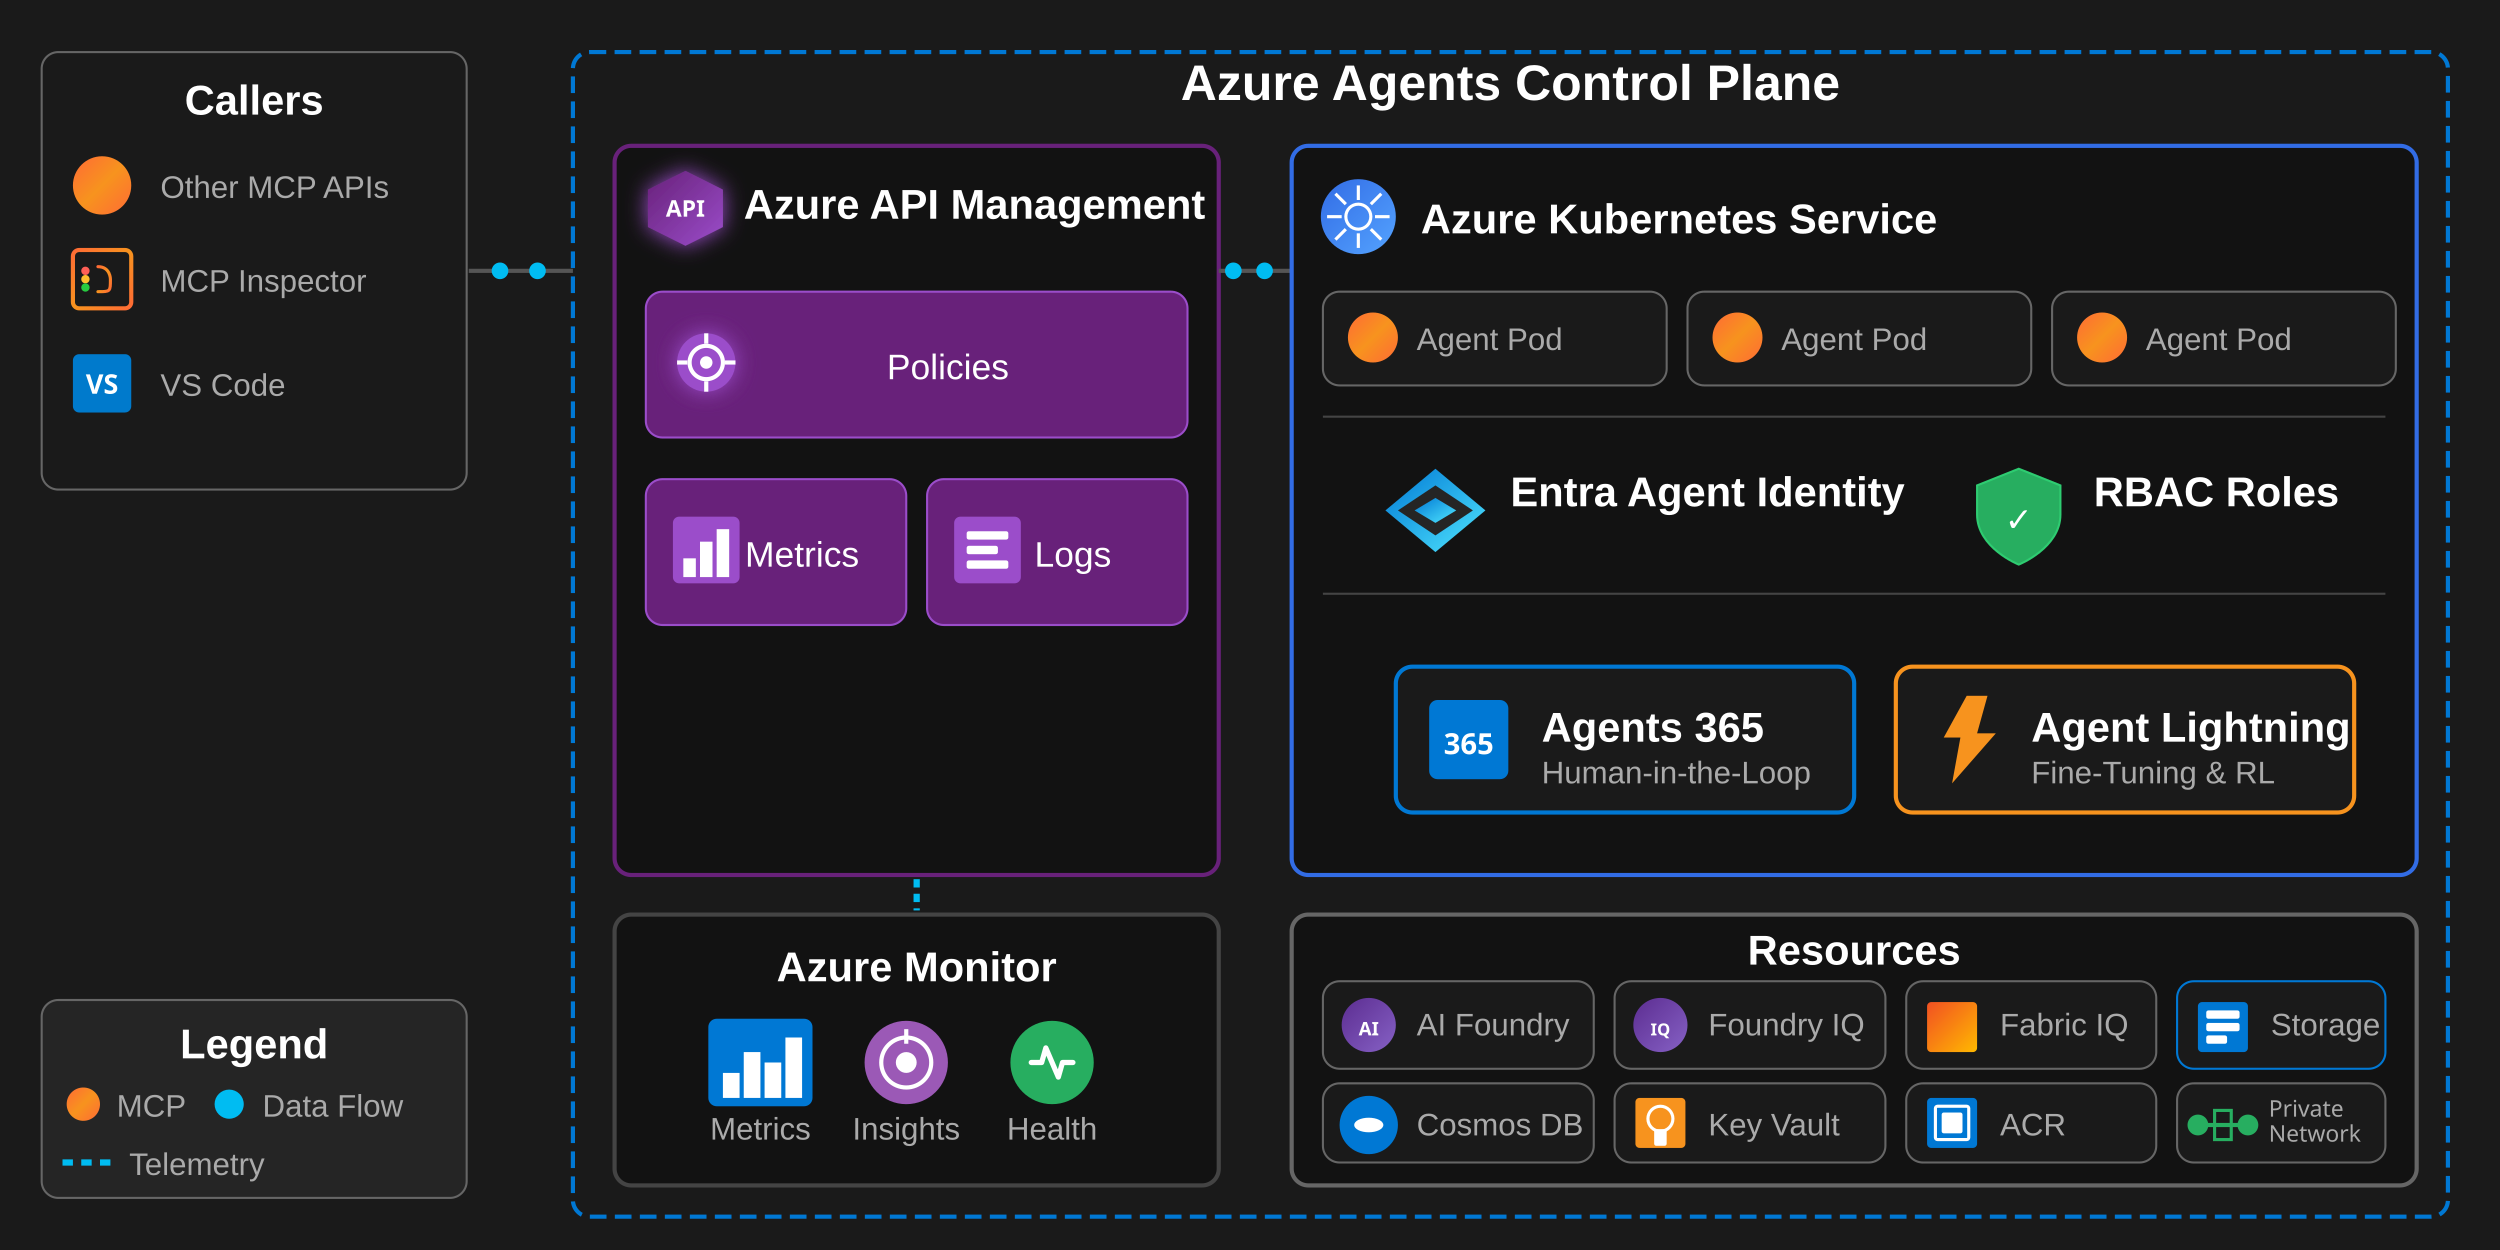
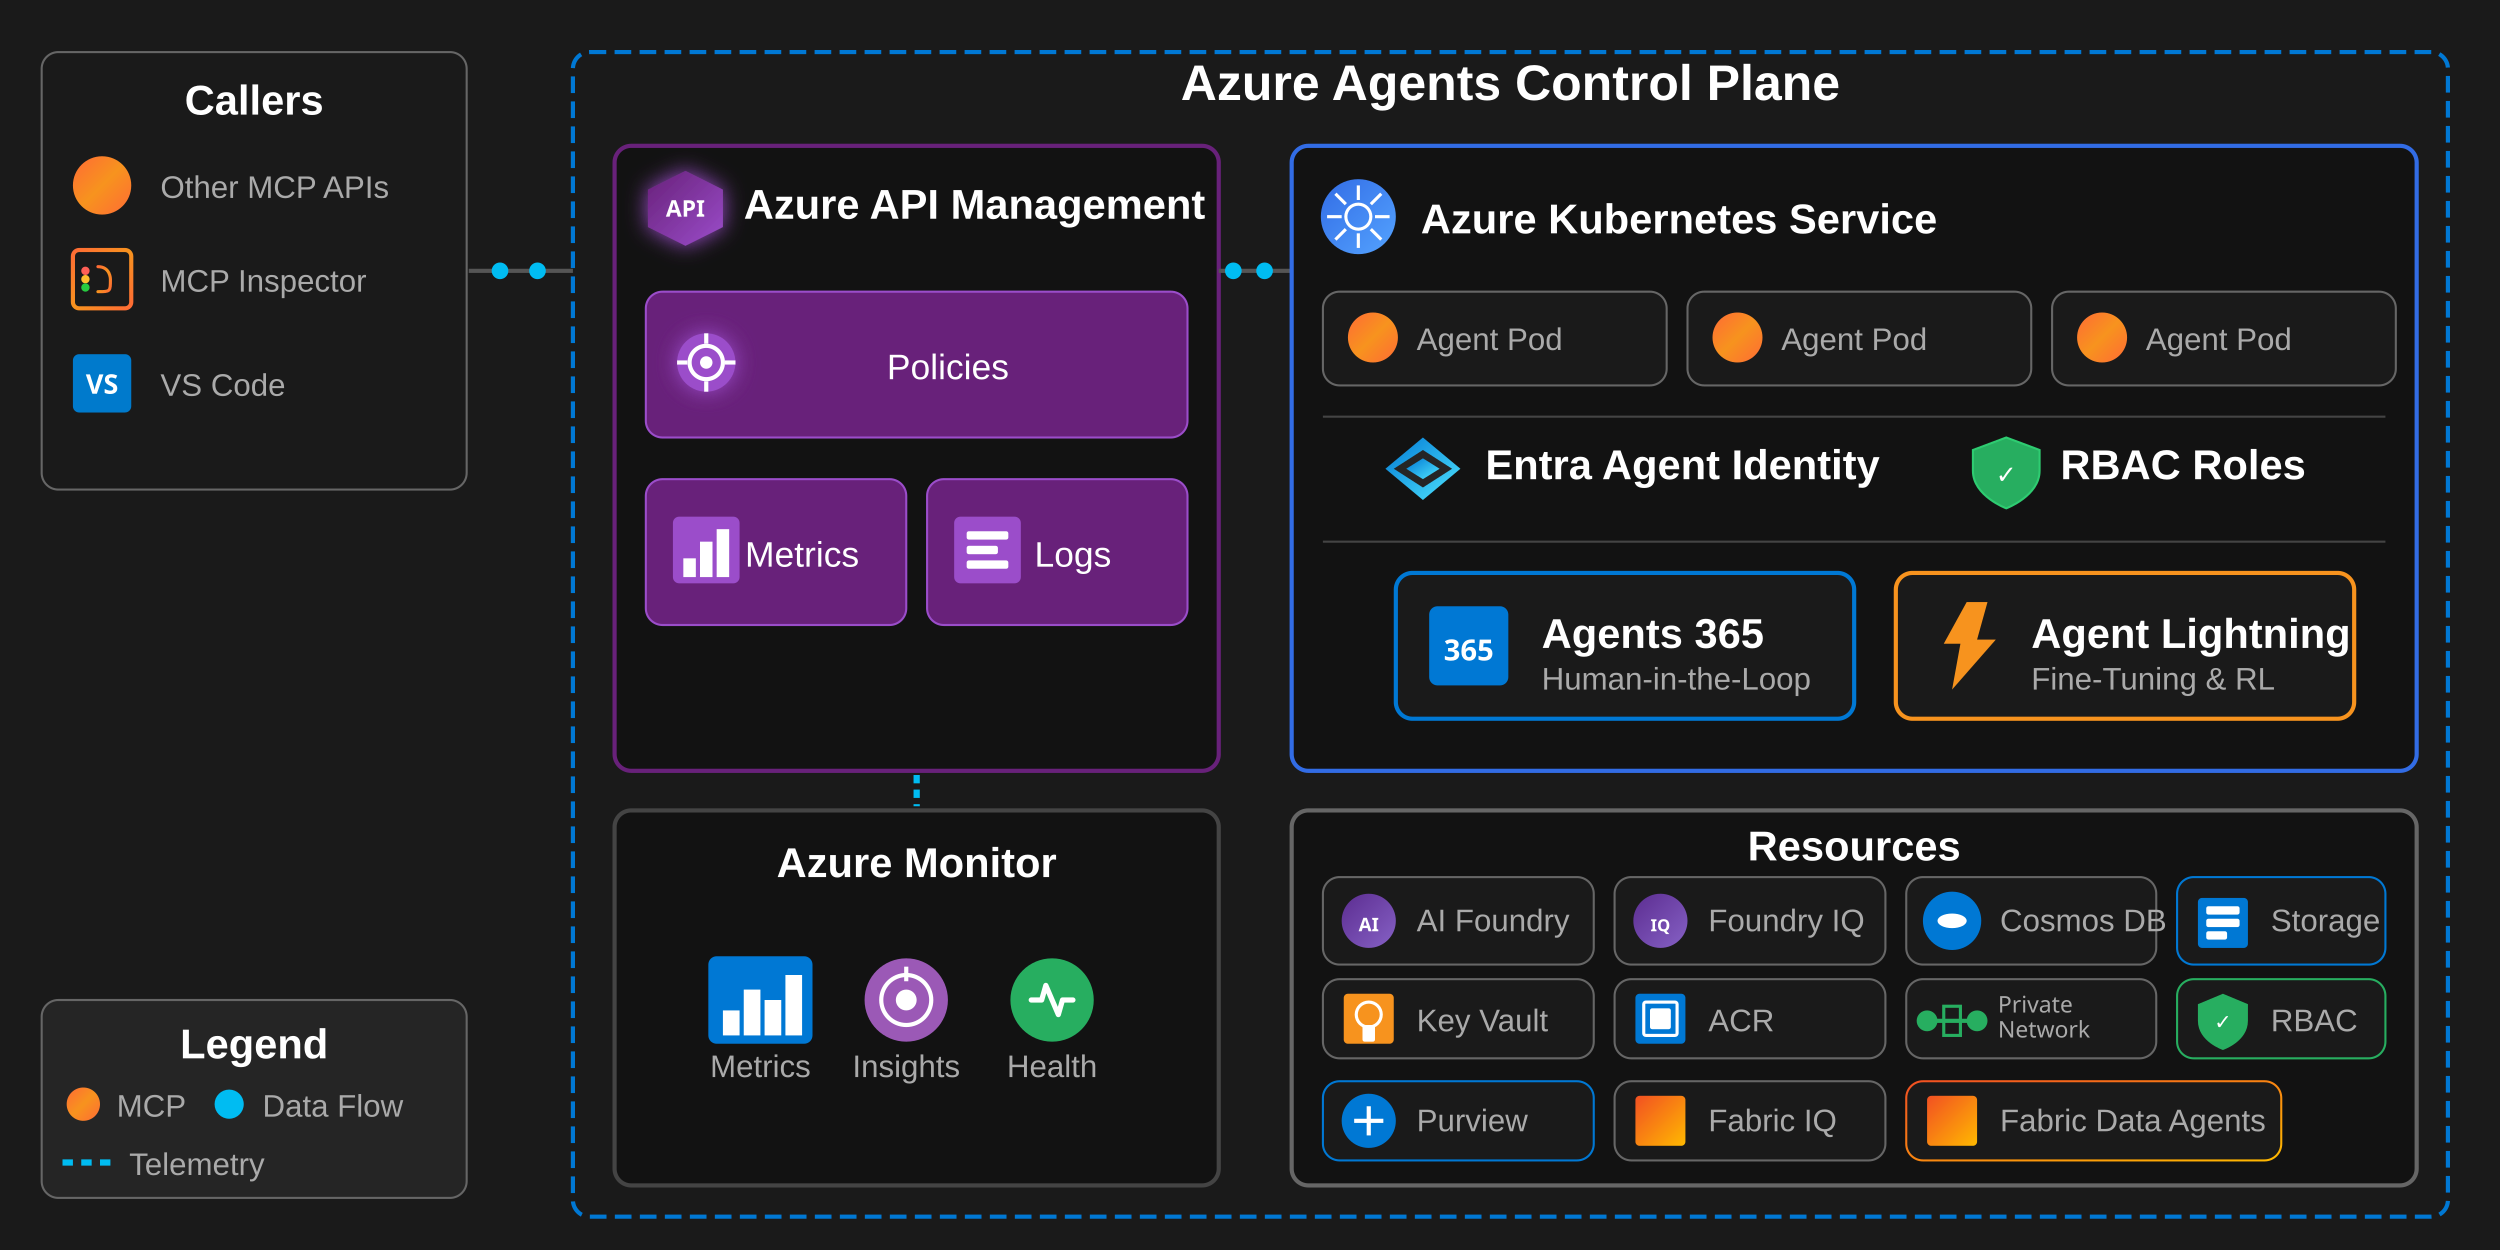
<svg xmlns="http://www.w3.org/2000/svg" viewBox="0 0 1200 600">
  <defs>
    <style>
      @keyframes pulse {
        0% { opacity: 0; transform: translateX(-20px); }
        50% { opacity: 1; }
        100% { opacity: 0; transform: translateX(20px); }
      }
      @keyframes glow {
        0%, 100% { filter: drop-shadow(0 0 3px #00bcf2); }
        50% { filter: drop-shadow(0 0 8px #00bcf2); }
      }
      .pulse-dot { animation: pulse 1.5s ease-in-out infinite; }
      .pulse-dot-delay1 { animation: pulse 1.5s ease-in-out 0.3s infinite; }
      .pulse-dot-delay2 { animation: pulse 1.5s ease-in-out 0.6s infinite; }
      .logo-glow { animation: glow 2s ease-in-out infinite; }
      .apim-glow { animation: glow 2s ease-in-out infinite; filter: drop-shadow(0 0 5px #9b4dca); }
      .title { font-family: 'Segoe UI', Arial, sans-serif; font-size: 20px; font-weight: 600; fill: #fff; }
      .title-large { font-family: 'Segoe UI', Arial, sans-serif; font-size: 24px; font-weight: 600; fill: #fff; }
      .label { font-family: 'Segoe UI', Arial, sans-serif; font-size: 17px; fill: #fff; }
      .sublabel { font-family: 'Segoe UI', Arial, sans-serif; font-size: 15px; fill: #aaa; }
      .section-label { font-family: 'Segoe UI', Arial, sans-serif; font-size: 16px; fill: #ccc; }
      .box { rx: 8; ry: 8; }
      .connector { stroke: #555; stroke-width: 2; fill: none; }
      .connector-dotted { stroke: #555; stroke-width: 2; fill: none; stroke-dasharray: 5,5; }
    </style>
    <marker id="arrowhead" markerWidth="8" markerHeight="6" refX="7" refY="3" orient="auto">
      <polygon points="0 0, 8 3, 0 6" fill="#555" />
    </marker>
    <marker id="arrowhead-down" markerWidth="6" markerHeight="8" refX="3" refY="7" orient="auto">
      <polygon points="0 0, 6 0, 3 8" fill="#555" />
    </marker>
    <linearGradient id="mcpGrad" x1="0%" y1="0%" x2="100%" y2="100%">
      <stop offset="0%" style="stop-color:#ff6b35" />
      <stop offset="50%" style="stop-color:#f7931e" />
      <stop offset="100%" style="stop-color:#ff6b35" />
    </linearGradient>
    <linearGradient id="azureGrad" x1="0%" y1="0%" x2="100%" y2="100%">
      <stop offset="0%" style="stop-color:#0078d4" />
      <stop offset="100%" style="stop-color:#00bcf2" />
    </linearGradient>
    <linearGradient id="entraGrad" x1="0%" y1="0%" x2="100%" y2="100%">
      <stop offset="0%" style="stop-color:#0078d4" />
      <stop offset="100%" style="stop-color:#50e6ff" />
    </linearGradient>
    <linearGradient id="k8sGrad" x1="0%" y1="0%" x2="100%" y2="100%">
      <stop offset="0%" style="stop-color:#326ce5" />
      <stop offset="100%" style="stop-color:#54a3ff" />
    </linearGradient>
    <linearGradient id="apimGrad" x1="0%" y1="0%" x2="100%" y2="100%">
      <stop offset="0%" style="stop-color:#68217a" />
      <stop offset="100%" style="stop-color:#9b4dca" />
    </linearGradient>
    <linearGradient id="foundryGrad" x1="0%" y1="0%" x2="100%" y2="100%">
      <stop offset="0%" style="stop-color:#5c2d91" />
      <stop offset="100%" style="stop-color:#8661c5" />
    </linearGradient>
    <linearGradient id="fabricGrad" x1="0%" y1="0%" x2="100%" y2="100%">
      <stop offset="0%" style="stop-color:#f25022" />
      <stop offset="100%" style="stop-color:#ffb900" />
    </linearGradient>
  </defs>
  <rect width="1200" height="600" fill="#1a1a1a" />
  <rect x="20" y="25" width="204" height="210" fill="#1a1a1a" stroke="#666" stroke-width="1" class="box" />
  <text x="122" y="55" class="title" text-anchor="middle">Callers</text>
  <g transform="translate(35, 75)">
    <g class="logo-glow">
      <circle cx="14" cy="14" r="14" fill="url(#mcpGrad)" />
    </g>
    <text x="42" y="20" class="sublabel">Other MCP APIs</text>
  </g>
  <g transform="translate(35, 120)">
    <rect x="0" y="0" width="28" height="28" fill="#1a1a1a" stroke="url(#mcpGrad)" stroke-width="2" rx="3" />
    <circle cx="6" cy="10" r="2" fill="#ff5f56" />
    <circle cx="6" cy="14" r="2" fill="#ffbd2e" />
    <circle cx="6" cy="18" r="2" fill="#27ca40" />
    <path d="M 12 8 C 18 8 18 14 18 14 C 18 20 18 20 12 20" stroke="url(#mcpGrad)" stroke-width="1.5" fill="none" stroke-linecap="round" />
    <line x1="16" y1="8" x2="16" y2="20" stroke="url(#mcpGrad)" stroke-width="1.5" stroke-linecap="round" />
    <text x="42" y="20" class="sublabel">MCP Inspector</text>
  </g>
  <g transform="translate(35, 170)">
    <rect x="0" y="0" width="28" height="28" fill="#007acc" rx="3" />
    <text x="14" y="19" font-family="Segoe UI" font-size="13" font-weight="bold" fill="#fff" text-anchor="middle">VS</text>
    <text x="42" y="20" class="sublabel">VS Code</text>
  </g>
  <rect x="20" y="480" width="204" height="95" fill="#252525" stroke="#666" stroke-width="1" class="box" />
  <text x="122" y="508" class="title" text-anchor="middle">Legend</text>
  <g transform="translate(30, 520)">
    <circle cx="10" cy="10" r="8" fill="url(#mcpGrad)" />
    <text x="26" y="16" class="sublabel">MCP</text>
  </g>
  <g transform="translate(100, 520)">
    <g class="logo-glow">
      <circle cx="10" cy="10" r="7" fill="#00bcf2" />
    </g>
    <text x="26" y="16" class="sublabel">Data Flow</text>
  </g>
  <g transform="translate(30, 548)">
    <line x1="0" y1="10" x2="24" y2="10" stroke="#00bcf2" stroke-width="3" stroke-dasharray="5,4" />
    <text x="32" y="16" class="sublabel">Telemetry</text>
  </g>
  <line x1="225" y1="130" x2="275" y2="130" class="connector" />
  <circle cx="240" cy="130" r="4" fill="#00bcf2" class="pulse-dot" />
  <circle cx="258" cy="130" r="4" fill="#00bcf2" class="pulse-dot-delay1" />
  <rect x="275" y="25" width="900" height="559" fill="none" stroke="#0078d4" stroke-width="2" stroke-dasharray="8,4" class="box" />
  <text x="725" y="48" class="title-large" text-anchor="middle">Azure Agents Control Plane</text>
  <g transform="translate(295, 70)">
-     <rect x="0" y="0" width="290" height="350" fill="#121212" stroke="#68217a" stroke-width="2" class="box" />
+     <rect x="0" y="0" width="290" height="300" fill="#121212" stroke="#68217a" stroke-width="2" class="box" />
    <g transform="translate(12, 12)" class="apim-glow">
      <path d="M 22 0 L 40 9 L 40 27 L 22 36 L 4 27 L 4 9 Z" fill="url(#apimGrad)" />
      <text x="22" y="22" font-family="Segoe UI" font-size="11" font-weight="bold" fill="#fff" text-anchor="middle">API</text>
    </g>
    <text x="62" y="35" class="title">Azure API Management</text>
    <rect x="15" y="70" width="260" height="70" fill="#68217a" stroke="#9b4dca" stroke-width="1" class="box" />
    <g transform="translate(28, 88)" class="apim-glow">
      <circle cx="16" cy="16" r="14" fill="#9b4dca" />
      <circle cx="16" cy="16" r="8" fill="none" stroke="#fff" stroke-width="2" />
      <circle cx="16" cy="16" r="3" fill="#fff" />
      <line x1="16" y1="2" x2="16" y2="7" stroke="#fff" stroke-width="2" />
      <line x1="16" y1="25" x2="16" y2="30" stroke="#fff" stroke-width="2" />
      <line x1="2" y1="16" x2="7" y2="16" stroke="#fff" stroke-width="2" />
      <line x1="25" y1="16" x2="30" y2="16" stroke="#fff" stroke-width="2" />
    </g>
    <text x="160" y="112" class="label" text-anchor="middle">Policies</text>
    <rect x="15" y="160" width="125" height="70" fill="#68217a" stroke="#9b4dca" stroke-width="1" class="box" />
    <g transform="translate(28, 178)">
      <rect x="0" y="0" width="32" height="32" fill="#9b4dca" rx="3" />
      <rect x="5" y="20" width="6" height="9" fill="#fff" />
      <rect x="13" y="12" width="6" height="17" fill="#fff" />
      <rect x="21" y="6" width="6" height="23" fill="#fff" />
    </g>
    <text x="90" y="202" class="label" text-anchor="middle">Metrics</text>
    <rect x="150" y="160" width="125" height="70" fill="#68217a" stroke="#9b4dca" stroke-width="1" class="box" />
    <g transform="translate(163, 178)">
      <rect x="0" y="0" width="32" height="32" fill="#9b4dca" rx="3" />
      <rect x="6" y="7" width="20" height="4" fill="#fff" rx="1" />
      <rect x="6" y="14" width="15" height="4" fill="#fff" rx="1" />
      <rect x="6" y="21" width="20" height="4" fill="#fff" rx="1" />
    </g>
    <text x="220" y="202" class="label" text-anchor="middle">Logs</text>
  </g>
-   <g transform="translate(295, 439)">
-     <rect x="0" y="0" width="290" height="130" fill="#121212" stroke="#444" stroke-width="2" class="box" />
+   <g transform="translate(295, 389)">
+     <rect x="0" y="0" width="290" height="180" fill="#121212" stroke="#444" stroke-width="2" class="box" />
    <text x="145" y="32" class="title" text-anchor="middle">Azure Monitor</text>
-     <g transform="translate(45, 50)">
+     <g transform="translate(45, 70)">
      <rect x="0" y="0" width="50" height="42" fill="#0078d4" rx="4" />
      <rect x="7" y="26" width="8" height="12" fill="#fff" />
      <rect x="17" y="16" width="8" height="22" fill="#fff" />
      <rect x="27" y="21" width="8" height="17" fill="#fff" />
      <rect x="37" y="9" width="8" height="29" fill="#fff" />
      <text x="25" y="58" class="sublabel" text-anchor="middle">Metrics</text>
    </g>
-     <g transform="translate(115, 50)">
+     <g transform="translate(115, 70)">
      <circle cx="25" cy="21" r="20" fill="#9b59b6" />
      <circle cx="25" cy="21" r="12" fill="none" stroke="#fff" stroke-width="2" />
      <circle cx="25" cy="21" r="5" fill="#fff" />
      <line x1="25" y1="5" x2="25" y2="12" stroke="#fff" stroke-width="2" />
      <text x="25" y="58" class="sublabel" text-anchor="middle">Insights</text>
    </g>
-     <g transform="translate(185, 50)">
+     <g transform="translate(185, 70)">
      <circle cx="25" cy="21" r="20" fill="#27ae60" />
      <path d="M 15 21 L 20 21 L 22 14 L 28 28 L 30 21 L 35 21" stroke="#fff" stroke-width="2.5" fill="none" stroke-linecap="round" stroke-linejoin="round" />
      <text x="25" y="58" class="sublabel" text-anchor="middle">Health</text>
    </g>
  </g>
-   <line x1="440" y1="422" x2="440" y2="437" stroke="#00bcf2" stroke-width="3" stroke-dasharray="4,3" />
+   <line x1="440" y1="372" x2="440" y2="387" stroke="#00bcf2" stroke-width="3" stroke-dasharray="4,3" />
  <line x1="585" y1="130" x2="620" y2="130" class="connector" />
  <circle cx="592" cy="130" r="4" fill="#00bcf2" class="pulse-dot" />
  <circle cx="607" cy="130" r="4" fill="#00bcf2" class="pulse-dot-delay1" />
  <g transform="translate(620, 70)">
-     <rect x="0" y="0" width="540" height="350" fill="#121212" stroke="#326ce5" stroke-width="2" class="box" />
+     <rect x="0" y="0" width="540" height="300" fill="#121212" stroke="#326ce5" stroke-width="2" class="box" />
    <g transform="translate(12, 14)">
      <g class="logo-glow">
        <circle cx="20" cy="20" r="18" fill="url(#k8sGrad)" />
        <circle cx="20" cy="20" r="6" fill="none" stroke="#fff" stroke-width="1.5" />
        <line x1="20" y1="5" x2="20" y2="12" stroke="#fff" stroke-width="1.5" />
        <line x1="20" y1="28" x2="20" y2="35" stroke="#fff" stroke-width="1.5" />
        <line x1="5" y1="20" x2="12" y2="20" stroke="#fff" stroke-width="1.5" />
        <line x1="28" y1="20" x2="35" y2="20" stroke="#fff" stroke-width="1.5" />
        <line x1="9" y1="9" x2="14" y2="14" stroke="#fff" stroke-width="1.5" />
        <line x1="26" y1="26" x2="31" y2="31" stroke="#fff" stroke-width="1.5" />
        <line x1="31" y1="9" x2="26" y2="14" stroke="#fff" stroke-width="1.5" />
        <line x1="9" y1="31" x2="14" y2="26" stroke="#fff" stroke-width="1.5" />
      </g>
      <text x="50" y="28" class="title">Azure Kubernetes Service</text>
    </g>
    <g transform="translate(15, 70)">
      <rect x="0" y="0" width="165" height="45" fill="#1a1a1a" stroke="#666" stroke-width="1" class="box" />
      <g class="logo-glow">
        <circle cx="24" cy="22" r="12" fill="url(#mcpGrad)" />
      </g>
      <text x="45" y="28" class="sublabel">Agent Pod</text>
      <rect x="175" y="0" width="165" height="45" fill="#1a1a1a" stroke="#666" stroke-width="1" class="box" />
      <g class="logo-glow">
        <circle cx="199" cy="22" r="12" fill="url(#mcpGrad)" />
      </g>
      <text x="220" y="28" class="sublabel">Agent Pod</text>
      <rect x="350" y="0" width="165" height="45" fill="#1a1a1a" stroke="#666" stroke-width="1" class="box" />
      <g class="logo-glow">
        <circle cx="374" cy="22" r="12" fill="url(#mcpGrad)" />
      </g>
      <text x="395" y="28" class="sublabel">Agent Pod</text>
    </g>
    <line x1="15" y1="130" x2="525" y2="130" stroke="#444" stroke-width="1" />
-     <g transform="translate(45, 155)">
-       <g class="logo-glow">
-         <polygon points="24,0 48,20 24,40 0,20" fill="url(#entraGrad)" />
-         <polygon points="24,8 42,20 24,32 6,20" fill="#252525" />
-         <polygon points="24,14 34,20 24,26 14,20" fill="url(#entraGrad)" />
-       </g>
-       <text x="60" y="18" class="title">Entra Agent Identity</text>
+     <g transform="translate(45, 140)">
+       <g class="logo-glow">
+         <polygon points="18,0 36,15 18,30 0,15" fill="url(#entraGrad)" />
+         <polygon points="18,6 32,15 18,24 4,15" fill="#252525" />
+         <polygon points="18,10 26,15 18,20 10,15" fill="url(#entraGrad)" />
+       </g>
+       <text x="48" y="20" class="title">Entra Agent Identity</text>
      <g transform="translate(280, 0)" class="logo-glow">
-         <path d="M 24 0 L 44 8 L 44 22 C 44 38 24 46 24 46 C 24 46 4 38 4 22 L 4 8 Z" fill="#27ae60" stroke="#2ecc71" stroke-width="1" />
-         <text x="24" y="30" font-family="Segoe UI" font-size="16" font-weight="bold" fill="#fff" text-anchor="middle">✓</text>
-       </g>
-       <text x="340" y="18" class="title">RBAC Roles</text>
-     </g>
-     <line x1="15" y1="215" x2="525" y2="215" stroke="#444" stroke-width="1" />
-     <g transform="translate(50, 250)">
+         <path d="M 18 0 L 34 6 L 34 16 C 34 28 18 34 18 34 C 18 34 2 28 2 16 L 2 6 Z" fill="#27ae60" stroke="#2ecc71" stroke-width="1" />
+         <text x="18" y="22" font-family="Segoe UI" font-size="12" font-weight="bold" fill="#fff" text-anchor="middle">✓</text>
+       </g>
+       <text x="324" y="20" class="title">RBAC Roles</text>
+     </g>
+     <line x1="15" y1="190" x2="525" y2="190" stroke="#444" stroke-width="1" />
+     <g transform="translate(50, 205)">
      <rect x="0" y="0" width="220" height="70" fill="#1a1a1a" stroke="#0078d4" stroke-width="2" class="box" />
      <g class="logo-glow">
        <rect x="16" y="16" width="38" height="38" fill="#0078d4" rx="4" />
        <text x="35" y="42" font-family="Segoe UI" font-size="14" font-weight="bold" fill="#fff" text-anchor="middle">365</text>
      </g>
      <text x="70" y="36" class="title">Agents 365</text>
      <text x="70" y="56" class="sublabel">Human-in-the-Loop</text>
    </g>
-     <g transform="translate(290, 250)">
+     <g transform="translate(290, 205)">
      <rect x="0" y="0" width="220" height="70" fill="#1a1a1a" stroke="#f7931e" stroke-width="2" class="box" />
      <g class="logo-glow" transform="translate(16, 14)">
        <path d="M 18 0 L 7 20 L 15 20 L 11 42 L 32 18 L 23 18 L 28 0 Z" fill="#f7931e" />
      </g>
      <text x="65" y="36" class="title">Agent Lightning</text>
      <text x="65" y="56" class="sublabel">Fine-Tuning &amp; RL</text>
    </g>
  </g>
-   <g transform="translate(620, 439)">
-     <rect x="0" y="0" width="540" height="130" fill="#121212" stroke="#666" stroke-width="2" class="box" />
+   <g transform="translate(620, 389)">
+     <rect x="0" y="0" width="540" height="180" fill="#121212" stroke="#666" stroke-width="2" class="box" />
    <text x="270" y="24" class="title" text-anchor="middle">Resources</text>
    <g transform="translate(15, 32)">
      <rect x="0" y="0" width="130" height="42" fill="#1a1a1a" stroke="#666" stroke-width="1" class="box" />
      <circle cx="22" cy="21" r="13" fill="url(#foundryGrad)" />
      <text x="22" y="26" font-family="Segoe UI" font-size="9" font-weight="bold" fill="#fff" text-anchor="middle">AI</text>
      <text x="45" y="26" class="sublabel">AI Foundry</text>
    </g>
    <g transform="translate(155, 32)">
      <rect x="0" y="0" width="130" height="42" fill="#1a1a1a" stroke="#666" stroke-width="1" class="box" />
      <circle cx="22" cy="21" r="13" fill="url(#foundryGrad)" />
      <text x="22" y="26" font-family="Segoe UI" font-size="8" font-weight="bold" fill="#fff" text-anchor="middle">IQ</text>
      <text x="45" y="26" class="sublabel">Foundry IQ</text>
    </g>
    <g transform="translate(295, 32)">
      <rect x="0" y="0" width="120" height="42" fill="#1a1a1a" stroke="#666" stroke-width="1" class="box" />
-       <rect x="10" y="10" width="24" height="24" fill="url(#fabricGrad)" rx="2" />
-       <text x="45" y="26" class="sublabel">Fabric IQ</text>
+       <circle cx="22" cy="21" r="14" fill="#0078d4" />
+       <ellipse cx="22" cy="21" rx="7" ry="3.5" fill="#fff" />
+       <text x="45" y="26" class="sublabel">Cosmos DB</text>
    </g>
    <g transform="translate(425, 32)">
      <rect x="0" y="0" width="100" height="42" fill="#1a1a1a" stroke="#0078d4" stroke-width="1" class="box" />
      <rect x="10" y="10" width="24" height="24" fill="#0078d4" rx="2" />
      <rect x="14" y="14" width="16" height="4" fill="#fff" rx="1" />
      <rect x="14" y="20" width="16" height="4" fill="#fff" rx="1" />
      <rect x="14" y="26" width="10" height="4" fill="#fff" rx="1" />
      <text x="45" y="26" class="sublabel">Storage</text>
    </g>
    <g transform="translate(15, 85)">
      <rect x="0" y="-4" width="130" height="38" fill="#1a1a1a" stroke="#666" stroke-width="1" class="box" />
-       <circle cx="22" cy="16" r="14" fill="#0078d4" />
-       <ellipse cx="22" cy="16" rx="7" ry="3.5" fill="#fff" />
-       <text x="45" y="21" class="sublabel">Cosmos DB</text>
-     </g>
-     <g transform="translate(155, 85)">
-       <rect x="0" y="-4" width="130" height="38" fill="#1a1a1a" stroke="#666" stroke-width="1" class="box" />
      <rect x="10" y="3" width="24" height="24" fill="#f7931e" rx="2" />
      <circle cx="22" cy="13" r="6" fill="none" stroke="#fff" stroke-width="1.5" />
      <rect x="19" y="18" width="6" height="8" fill="#fff" rx="1" />
      <text x="45" y="21" class="sublabel">Key Vault</text>
    </g>
-     <g transform="translate(295, 85)">
-       <rect x="0" y="-4" width="120" height="38" fill="#1a1a1a" stroke="#666" stroke-width="1" class="box" />
+     <g transform="translate(155, 85)">
+       <rect x="0" y="-4" width="130" height="38" fill="#1a1a1a" stroke="#666" stroke-width="1" class="box" />
      <rect x="10" y="3" width="24" height="24" fill="#0078d4" rx="2" />
      <rect x="14" y="7" width="16" height="16" fill="none" stroke="#fff" stroke-width="1.5" rx="1" />
      <rect x="17" y="10" width="10" height="10" fill="#fff" rx="1" />
      <text x="45" y="21" class="sublabel">ACR</text>
    </g>
-     <g transform="translate(425, 85)">
-       <rect x="0" y="-4" width="100" height="38" fill="#1a1a1a" stroke="#666" stroke-width="1" class="box" />
+     <g transform="translate(295, 85)">
+       <rect x="0" y="-4" width="120" height="38" fill="#1a1a1a" stroke="#666" stroke-width="1" class="box" />
      <path d="M 10 16 L 34 16" stroke="#27ae60" stroke-width="2" />
      <circle cx="10" cy="16" r="5" fill="#27ae60" />
      <circle cx="34" cy="16" r="5" fill="#27ae60" />
      <path d="M 18 9 L 26 9 L 26 23 L 18 23 Z" fill="none" stroke="#27ae60" stroke-width="1.5" />
      <text x="44" y="12" font-family="Segoe UI" font-size="11" fill="#aaa">Private</text>
      <text x="44" y="24" font-family="Segoe UI" font-size="11" fill="#aaa">Network</text>
    </g>
+     <g transform="translate(425, 85)">
+       <rect x="0" y="-4" width="100" height="38" fill="#1a1a1a" stroke="#27ae60" stroke-width="1" class="box" />
+       <path d="M 22 3 L 34 8 L 34 16 C 34 26 22 30 22 30 C 22 30 10 26 10 16 L 10 8 Z" fill="#27ae60" />
+       <text x="22" y="20" font-family="Segoe UI" font-size="10" font-weight="bold" fill="#fff" text-anchor="middle">✓</text>
+       <text x="45" y="21" class="sublabel">RBAC</text>
+     </g>
+     <g transform="translate(15, 130)">
+       <rect x="0" y="0" width="130" height="38" fill="#1a1a1a" stroke="#0078d4" stroke-width="1" class="box" />
+       <circle cx="22" cy="19" r="13" fill="#0078d4" />
+       <path d="M 15 19 L 29 19 M 22 12 L 22 26" stroke="#fff" stroke-width="2" />
+       <text x="45" y="24" class="sublabel">Purview</text>
+     </g>
+     <g transform="translate(155, 130)">
+       <rect x="0" y="0" width="130" height="38" fill="#1a1a1a" stroke="#666" stroke-width="1" class="box" />
+       <rect x="10" y="7" width="24" height="24" fill="url(#fabricGrad)" rx="2" />
+       <text x="45" y="24" class="sublabel">Fabric IQ</text>
+     </g>
+     <g transform="translate(295, 130)">
+       <rect x="0" y="0" width="180" height="38" fill="#1a1a1a" stroke="url(#fabricGrad)" stroke-width="1" class="box" />
+       <rect x="10" y="7" width="24" height="24" fill="url(#fabricGrad)" rx="2" />
+       <text x="45" y="24" class="sublabel">Fabric Data Agents</text>
+     </g>
  </g>
</svg>
